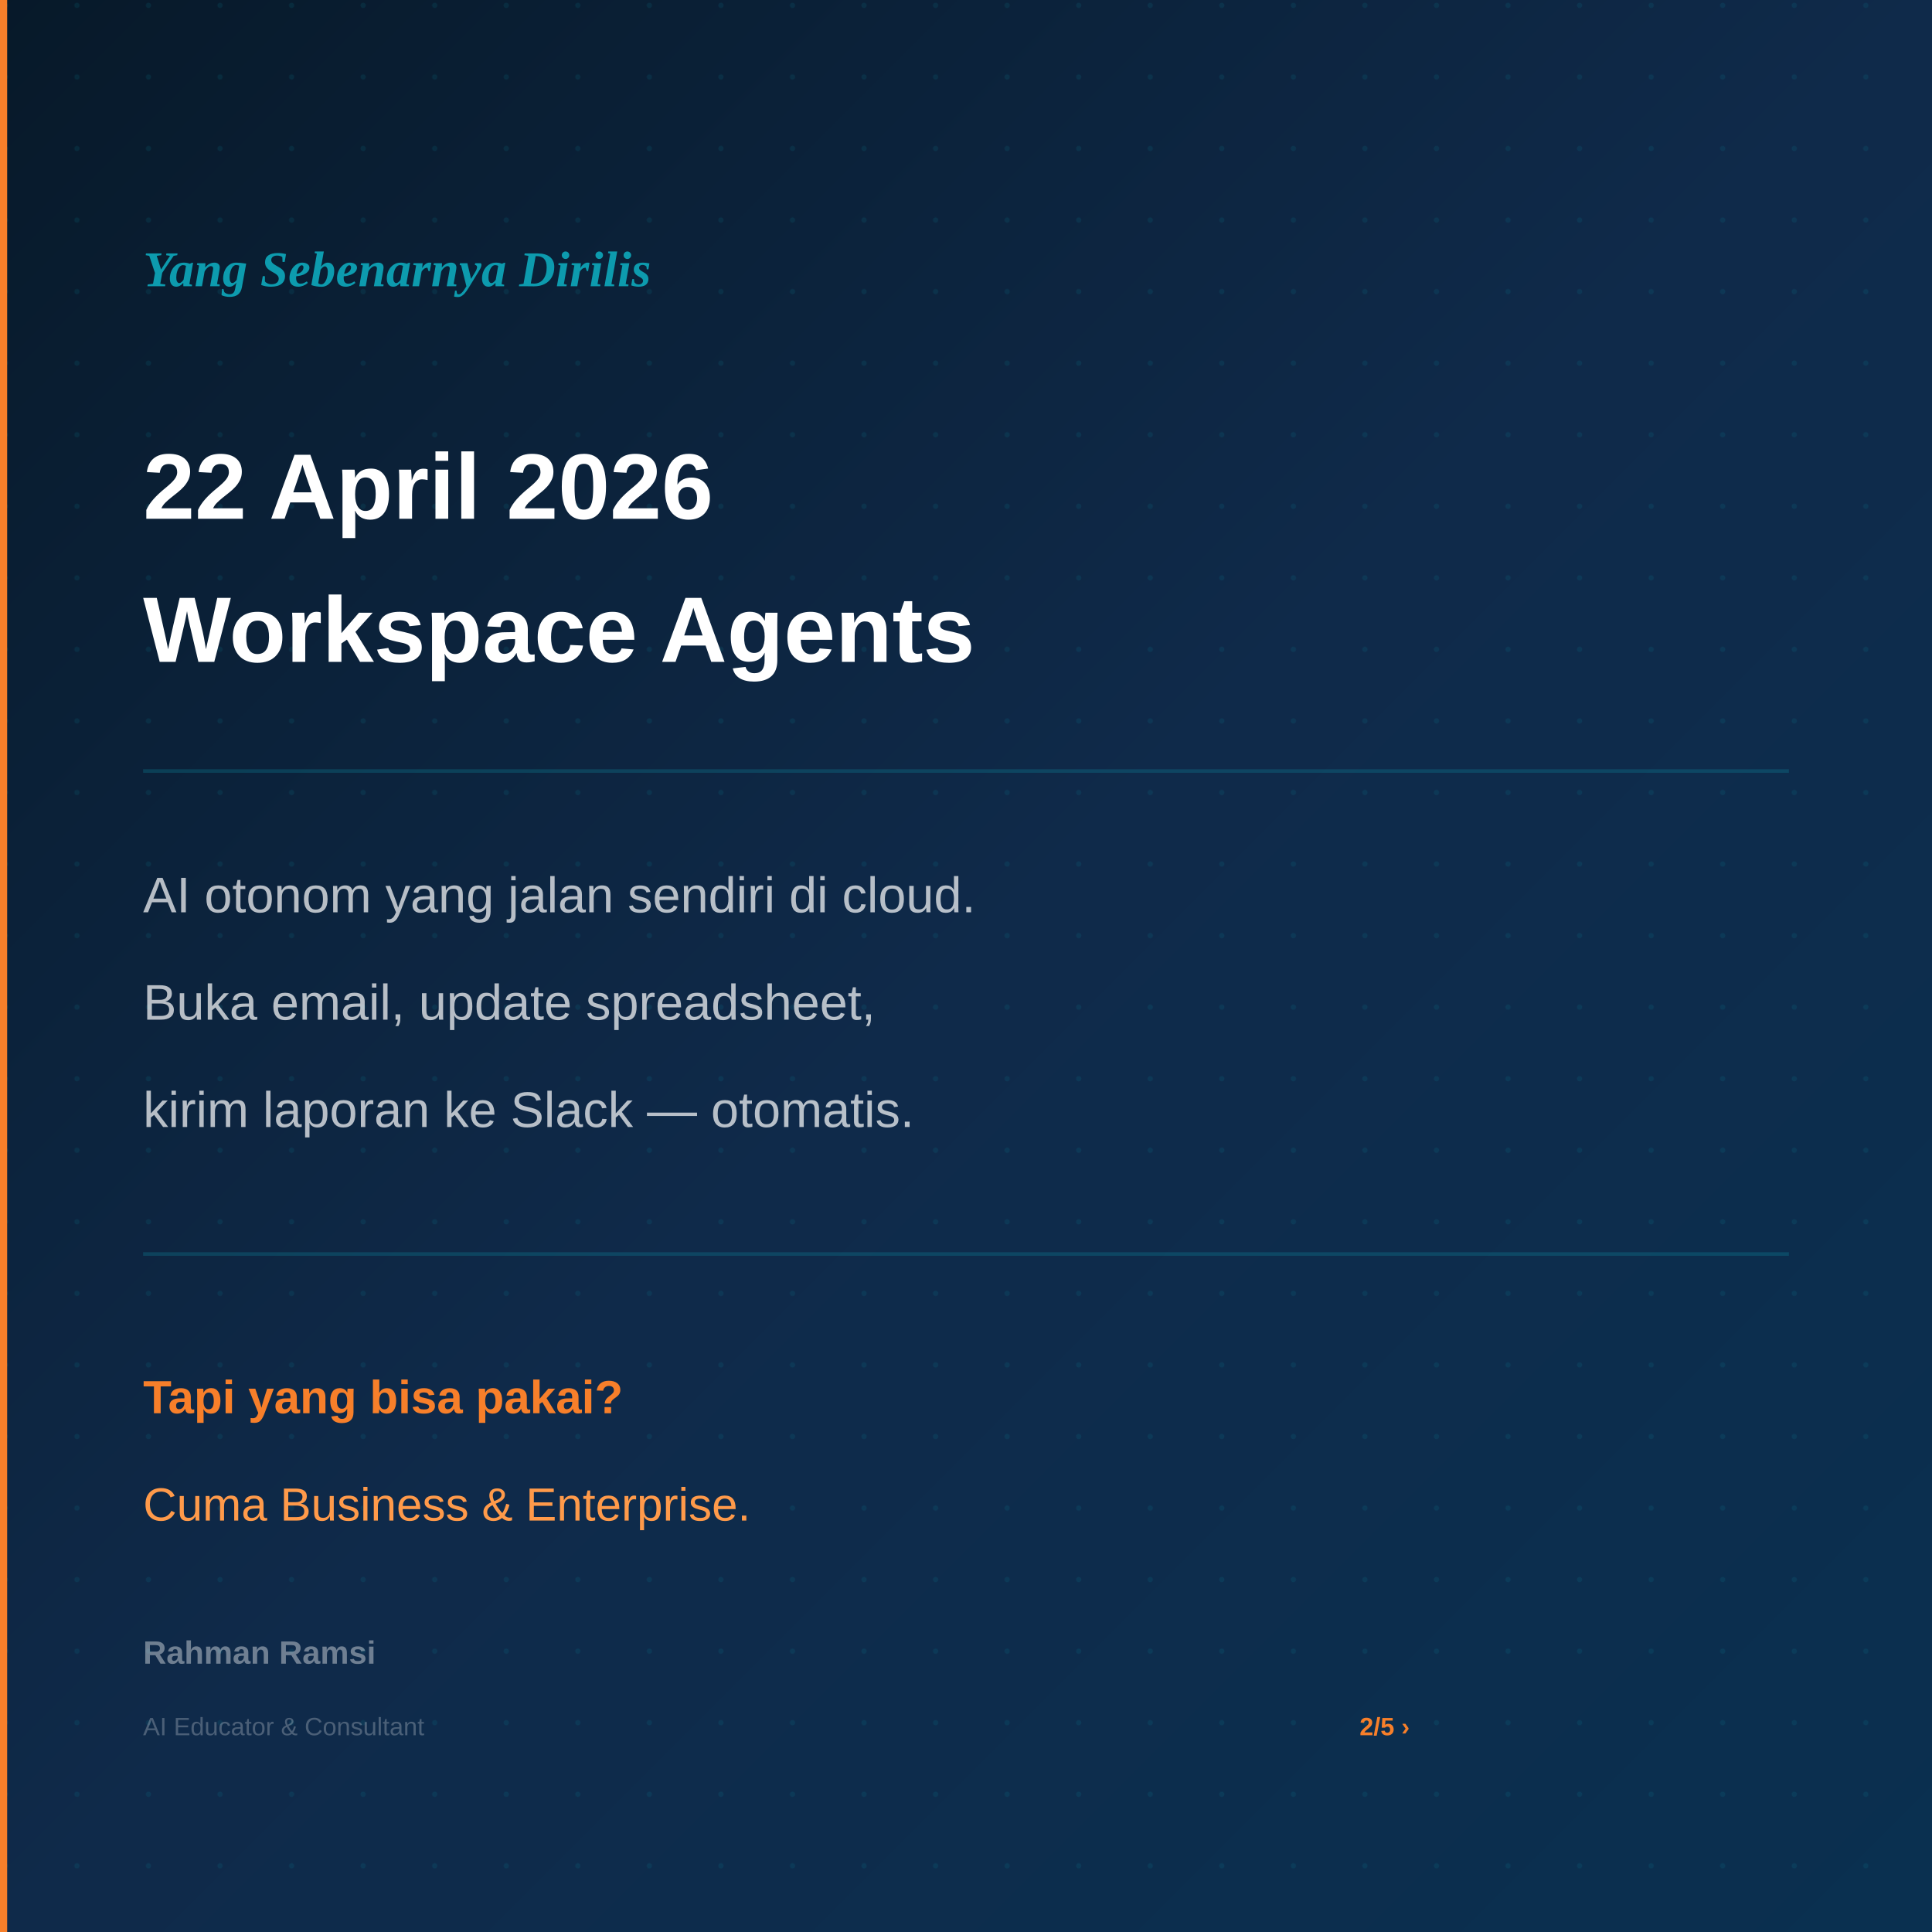
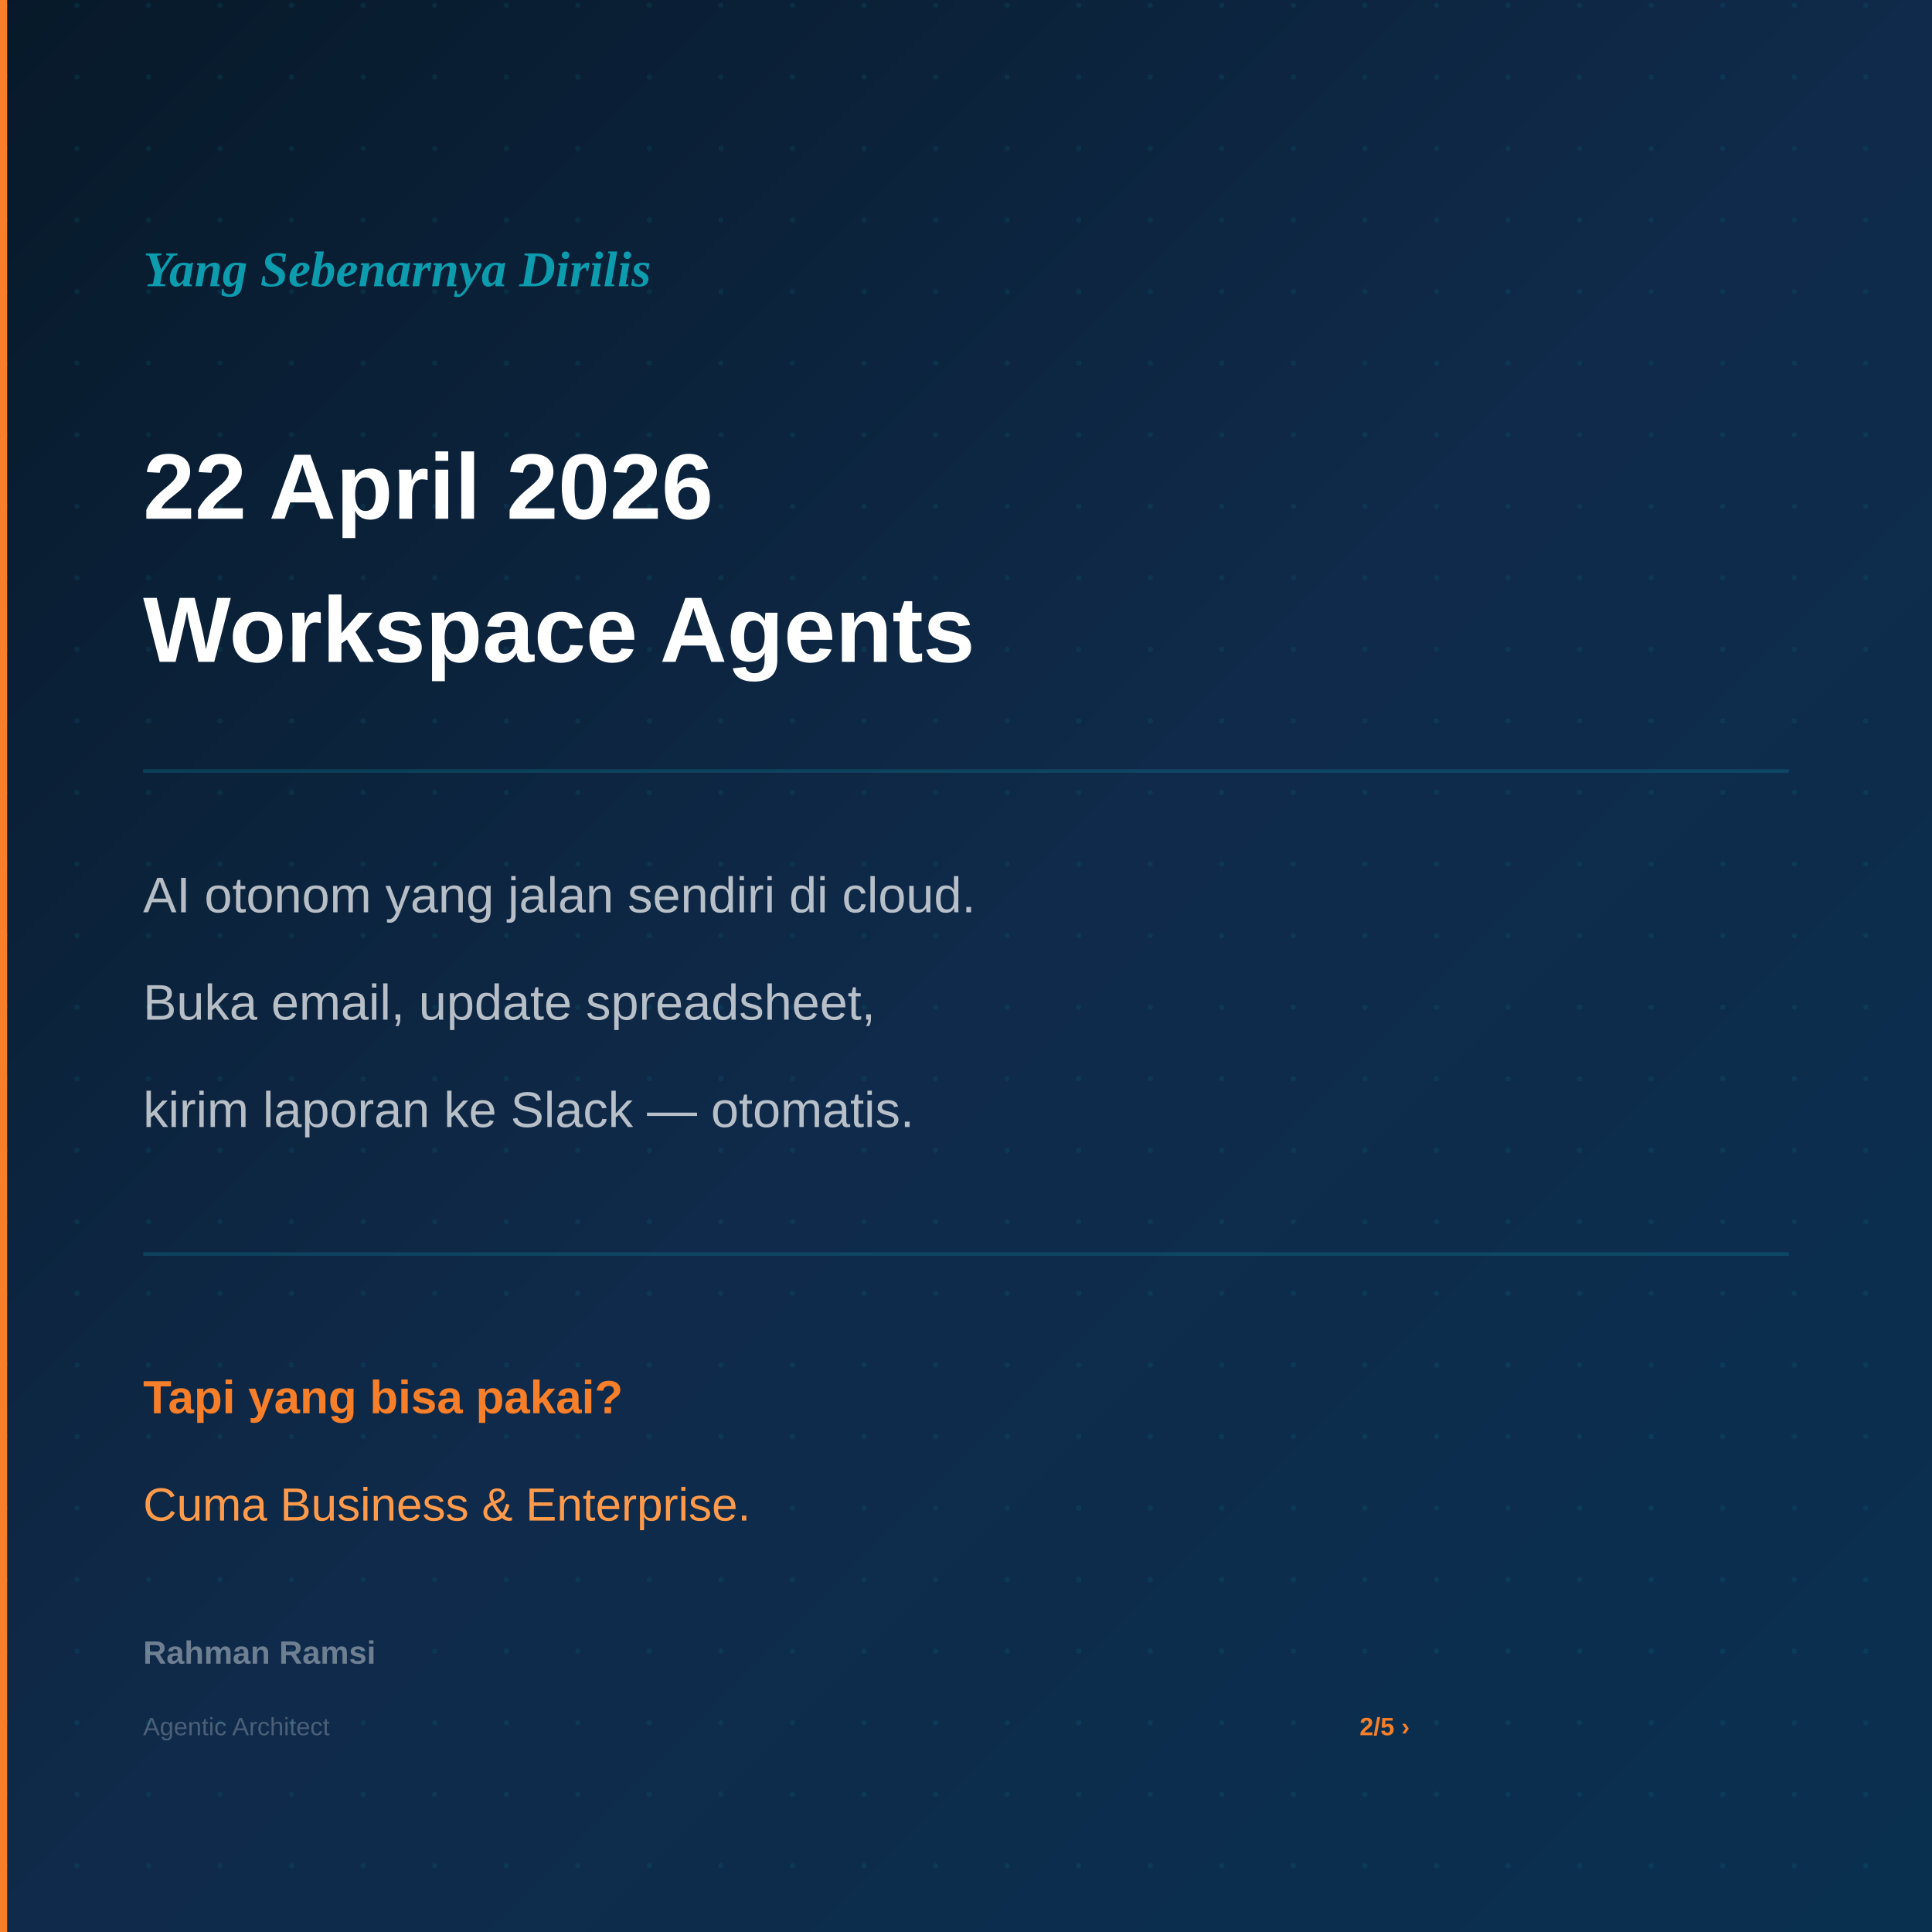
<svg xmlns="http://www.w3.org/2000/svg" width="1080" height="1080" viewBox="0 0 1080 1080">
  <defs>
    <pattern id="dotgrid" x="0" y="0" width="40" height="40" patternUnits="userSpaceOnUse">
      <circle cx="3" cy="3" r="1.5" fill="rgba(13,155,174,0.12)" />
    </pattern>
    <linearGradient id="bg" x1="0" y1="0" x2="1" y2="1">
      <stop offset="0%" stop-color="#071929" />
      <stop offset="50%" stop-color="#0F2A4A" />
      <stop offset="100%" stop-color="#0A3050" />
    </linearGradient>
  </defs>
  <rect width="1080" height="1080" fill="url(#bg)" />
  <rect width="1080" height="1080" fill="url(#dotgrid)" />
  <rect x="0" y="0" width="4" height="1080" fill="#F77F2A" />
  <text x="80" y="160" font-family="'Georgia','Times New Roman',serif" font-weight="900" font-style="italic" font-size="28" fill="#0D9BAE" letter-spacing="0.08">Yang Sebenarnya Dirilis</text>
  <text x="80" y="290" font-family="'Trebuchet MS','Arial',sans-serif" font-weight="800" font-size="52" fill="#FFFFFF" letter-spacing="-0.02">22 April 2026</text>
  <text x="80" y="370" font-family="'Trebuchet MS','Arial',sans-serif" font-weight="800" font-size="52" fill="#FFFFFF" letter-spacing="-0.02">Workspace Agents</text>
  <rect x="80" y="430" width="920" height="2" fill="rgba(13,155,174,0.25)" />
  <text x="80" y="510" font-family="'Trebuchet MS','Arial',sans-serif" font-weight="500" font-size="28" fill="rgba(255,255,255,0.7)">AI otonom yang jalan sendiri di cloud.</text>
  <text x="80" y="570" font-family="'Trebuchet MS','Arial',sans-serif" font-weight="500" font-size="28" fill="rgba(255,255,255,0.7)">Buka email, update spreadsheet,</text>
  <text x="80" y="630" font-family="'Trebuchet MS','Arial',sans-serif" font-weight="500" font-size="28" fill="rgba(255,255,255,0.7)">kirim laporan ke Slack — otomatis.</text>
  <rect x="80" y="700" width="920" height="2" fill="rgba(13,155,174,0.25)" />
  <text x="80" y="790" font-family="'Trebuchet MS','Arial',sans-serif" font-weight="600" font-size="26" fill="#F77F2A">Tapi yang bisa pakai?</text>
  <text x="80" y="850" font-family="'Trebuchet MS','Arial',sans-serif" font-weight="500" font-size="26" fill="#FF9A4A">Cuma Business &amp; Enterprise.</text>
  <text x="80" y="930" font-family="'Trebuchet MS','Arial',sans-serif" font-weight="700" font-size="18" fill="rgba(255,255,255,0.4)">Rahman Ramsi</text>
-   <text x="80" y="970" font-family="'Trebuchet MS','Arial',sans-serif" font-weight="400" font-size="14" fill="rgba(255,255,255,0.25)">AI Educator &amp; Consultant</text>
+   <text x="80" y="970" font-family="'Trebuchet MS','Arial',sans-serif" font-weight="400" font-size="14" fill="rgba(255,255,255,0.25)">Agentic Architect</text>
  <text x="760" y="970" font-family="'Trebuchet MS','Arial',sans-serif" font-weight="600" font-size="14" fill="#F77F2A">2/5 ›</text>
</svg>
